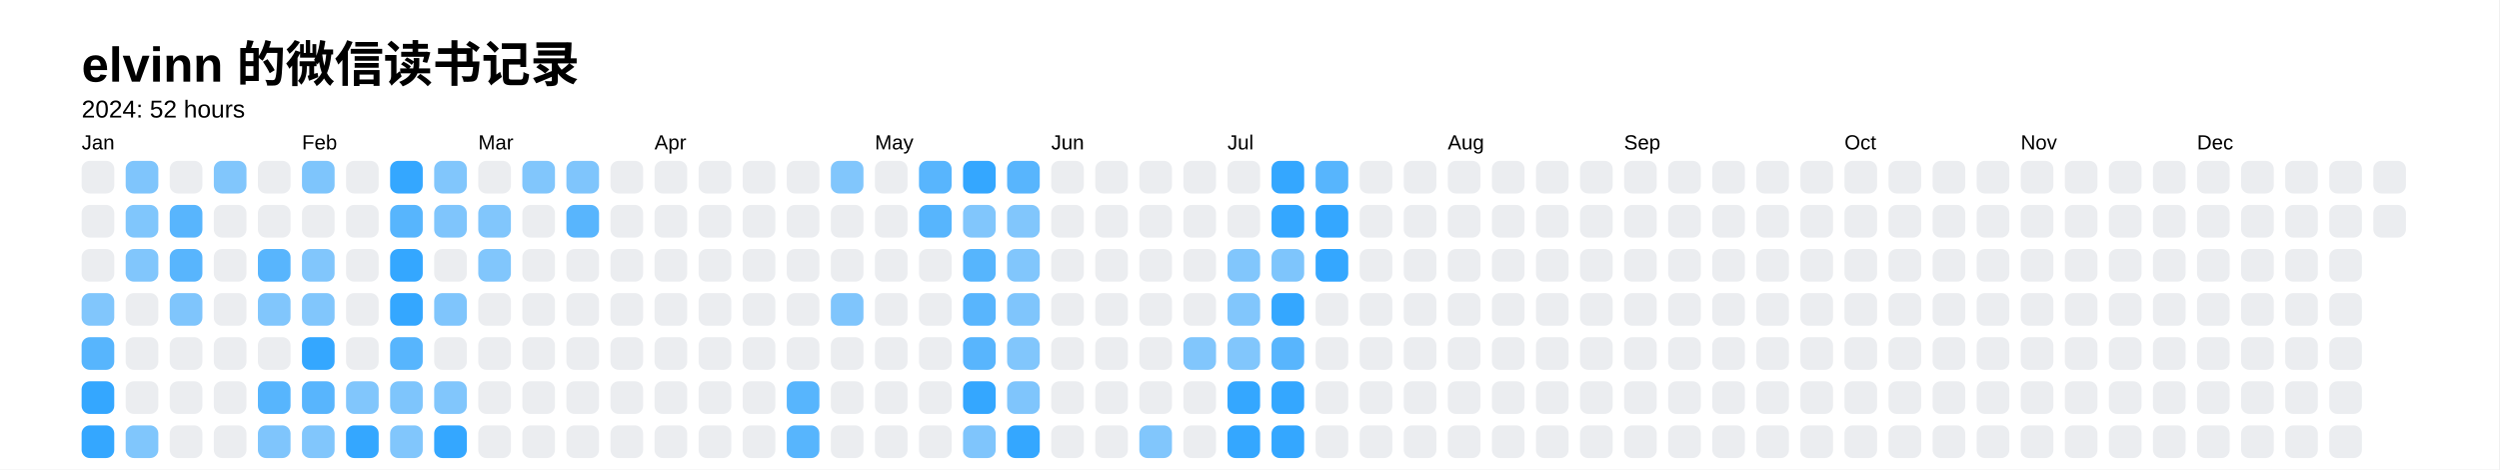
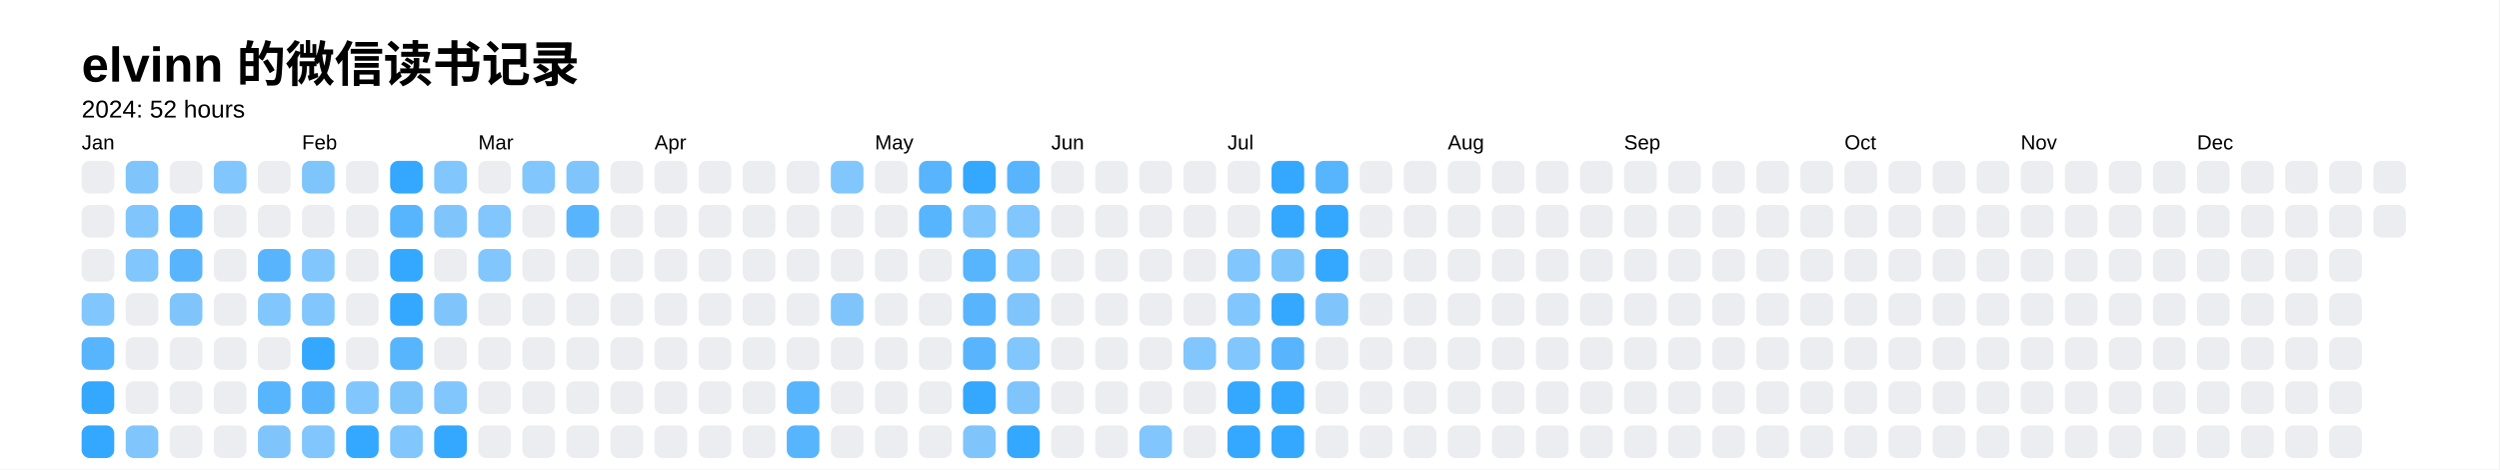
<svg xmlns="http://www.w3.org/2000/svg" baseProfile="full" height="57.5mm" version="1.1" viewBox="0,0,306.2,57.5" width="306.2mm">
  <defs />
  <rect fill="#FFFFFF" height="57.5" width="306.2" x="0" y="0" />
  <text fill="#000000" style="font-size:6px; font-family:Arial; font-weight:bold;" x="10" y="10">elvinn 的微信读书记录</text>
  <text fill="#000000" style="font-size:3px; font-family:Arial;" x="10" y="14.4">2024: 52 hours</text>
  <text fill="#000000" style="font-size:2.5px; font-family:Arial" x="10" y="18.3">Jan</text>
  <rect fill="#EBEDF0" height="4" rx="1" ry="1" width="4" x="10" y="19.7" />
  <rect fill="#EBEDF0" height="4" rx="1" ry="1" width="4" x="10" y="25.1" />
  <rect fill="#EBEDF0" height="4" rx="1" ry="1" width="4" x="10" y="30.5" />
  <rect fill="#81c6fc" height="4" rx="1" ry="1" width="4" x="10" y="35.9" />
  <rect fill="#57b5fd" height="4" rx="1" ry="1" width="4" x="10" y="41.3" />
  <rect fill="#34A7FF" height="4" rx="1" ry="1" width="4" x="10" y="46.7" />
  <rect fill="#34A7FF" height="4" rx="1" ry="1" width="4" x="10" y="52.1" />
  <rect fill="#7fc5fc" height="4" rx="1" ry="1" width="4" x="15.4" y="19.7" />
  <rect fill="#80c6fc" height="4" rx="1" ry="1" width="4" x="15.4" y="25.1" />
  <rect fill="#81c6fc" height="4" rx="1" ry="1" width="4" x="15.4" y="30.5" />
  <rect fill="#EBEDF0" height="4" rx="1" ry="1" width="4" x="15.4" y="35.9" />
  <rect fill="#EBEDF0" height="4" rx="1" ry="1" width="4" x="15.4" y="41.3" />
  <rect fill="#EBEDF0" height="4" rx="1" ry="1" width="4" x="15.4" y="46.7" />
  <rect fill="#80c6fc" height="4" rx="1" ry="1" width="4" x="15.4" y="52.1" />
  <rect fill="#EBEDF0" height="4" rx="1" ry="1" width="4" x="20.8" y="19.7" />
  <rect fill="#58b5fd" height="4" rx="1" ry="1" width="4" x="20.8" y="25.1" />
  <rect fill="#58b5fd" height="4" rx="1" ry="1" width="4" x="20.8" y="30.5" />
  <rect fill="#7fc5fc" height="4" rx="1" ry="1" width="4" x="20.8" y="35.9" />
  <rect fill="#EBEDF0" height="4" rx="1" ry="1" width="4" x="20.8" y="41.3" />
  <rect fill="#EBEDF0" height="4" rx="1" ry="1" width="4" x="20.8" y="46.7" />
  <rect fill="#EBEDF0" height="4" rx="1" ry="1" width="4" x="20.8" y="52.1" />
  <rect fill="#81c6fc" height="4" rx="1" ry="1" width="4" x="26.2" y="19.7" />
  <rect fill="#EBEDF0" height="4" rx="1" ry="1" width="4" x="26.2" y="25.1" />
  <rect fill="#EBEDF0" height="4" rx="1" ry="1" width="4" x="26.2" y="30.5" />
  <rect fill="#EBEDF0" height="4" rx="1" ry="1" width="4" x="26.2" y="35.9" />
  <rect fill="#EBEDF0" height="4" rx="1" ry="1" width="4" x="26.2" y="41.3" />
  <rect fill="#EBEDF0" height="4" rx="1" ry="1" width="4" x="26.2" y="46.7" />
  <rect fill="#EBEDF0" height="4" rx="1" ry="1" width="4" x="26.2" y="52.1" />
  <rect fill="#EBEDF0" height="4" rx="1" ry="1" width="4" x="31.6" y="19.7" />
  <rect fill="#EBEDF0" height="4" rx="1" ry="1" width="4" x="31.6" y="25.1" />
  <rect fill="#58b5fd" height="4" rx="1" ry="1" width="4" x="31.6" y="30.5" />
  <rect fill="#81c6fc" height="4" rx="1" ry="1" width="4" x="31.6" y="35.9" />
  <rect fill="#EBEDF0" height="4" rx="1" ry="1" width="4" x="31.6" y="41.3" />
  <rect fill="#57b5fd" height="4" rx="1" ry="1" width="4" x="31.6" y="46.7" />
  <rect fill="#7fc5fc" height="4" rx="1" ry="1" width="4" x="31.6" y="52.1" />
  <text fill="#000000" style="font-size:2.5px; font-family:Arial" x="37.0" y="18.3">Feb</text>
  <rect fill="#7ec5fc" height="4" rx="1" ry="1" width="4" x="37.0" y="19.7" />
  <rect fill="#EBEDF0" height="4" rx="1" ry="1" width="4" x="37.0" y="25.1" />
  <rect fill="#81c6fc" height="4" rx="1" ry="1" width="4" x="37.0" y="30.5" />
  <rect fill="#81c6fc" height="4" rx="1" ry="1" width="4" x="37.0" y="35.9" />
  <rect fill="#34A7FF" height="4" rx="1" ry="1" width="4" x="37.0" y="41.3" />
  <rect fill="#58b5fd" height="4" rx="1" ry="1" width="4" x="37.0" y="46.7" />
  <rect fill="#81c6fc" height="4" rx="1" ry="1" width="4" x="37.0" y="52.1" />
  <rect fill="#EBEDF0" height="4" rx="1" ry="1" width="4" x="42.4" y="19.7" />
  <rect fill="#EBEDF0" height="4" rx="1" ry="1" width="4" x="42.4" y="25.1" />
  <rect fill="#EBEDF0" height="4" rx="1" ry="1" width="4" x="42.4" y="30.5" />
  <rect fill="#EBEDF0" height="4" rx="1" ry="1" width="4" x="42.4" y="35.9" />
  <rect fill="#EBEDF0" height="4" rx="1" ry="1" width="4" x="42.4" y="41.3" />
  <rect fill="#81c6fc" height="4" rx="1" ry="1" width="4" x="42.4" y="46.7" />
  <rect fill="#34A7FF" height="4" rx="1" ry="1" width="4" x="42.4" y="52.1" />
  <rect fill="#34A7FF" height="4" rx="1" ry="1" width="4" x="47.8" y="19.7" />
  <rect fill="#57b5fd" height="4" rx="1" ry="1" width="4" x="47.8" y="25.1" />
  <rect fill="#34A7FF" height="4" rx="1" ry="1" width="4" x="47.8" y="30.5" />
  <rect fill="#34A7FF" height="4" rx="1" ry="1" width="4" x="47.8" y="35.9" />
  <rect fill="#57b5fd" height="4" rx="1" ry="1" width="4" x="47.8" y="41.3" />
  <rect fill="#7ec5fc" height="4" rx="1" ry="1" width="4" x="47.8" y="46.7" />
  <rect fill="#81c6fc" height="4" rx="1" ry="1" width="4" x="47.8" y="52.1" />
  <rect fill="#81c6fc" height="4" rx="1" ry="1" width="4" x="53.2" y="19.7" />
  <rect fill="#7fc5fc" height="4" rx="1" ry="1" width="4" x="53.2" y="25.1" />
  <rect fill="#EBEDF0" height="4" rx="1" ry="1" width="4" x="53.2" y="30.5" />
  <rect fill="#7fc5fc" height="4" rx="1" ry="1" width="4" x="53.2" y="35.9" />
  <rect fill="#EBEDF0" height="4" rx="1" ry="1" width="4" x="53.2" y="41.3" />
  <rect fill="#81c6fc" height="4" rx="1" ry="1" width="4" x="53.2" y="46.7" />
  <rect fill="#34A7FF" height="4" rx="1" ry="1" width="4" x="53.2" y="52.1" />
  <text fill="#000000" style="font-size:2.5px; font-family:Arial" x="58.6" y="18.3">Mar</text>
  <rect fill="#EBEDF0" height="4" rx="1" ry="1" width="4" x="58.6" y="19.7" />
  <rect fill="#81c6fc" height="4" rx="1" ry="1" width="4" x="58.6" y="25.1" />
  <rect fill="#81c6fc" height="4" rx="1" ry="1" width="4" x="58.6" y="30.5" />
  <rect fill="#EBEDF0" height="4" rx="1" ry="1" width="4" x="58.6" y="35.9" />
  <rect fill="#EBEDF0" height="4" rx="1" ry="1" width="4" x="58.6" y="41.3" />
  <rect fill="#EBEDF0" height="4" rx="1" ry="1" width="4" x="58.6" y="46.7" />
  <rect fill="#EBEDF0" height="4" rx="1" ry="1" width="4" x="58.6" y="52.1" />
  <rect fill="#81c6fc" height="4" rx="1" ry="1" width="4" x="64" y="19.7" />
  <rect fill="#EBEDF0" height="4" rx="1" ry="1" width="4" x="64" y="25.1" />
  <rect fill="#EBEDF0" height="4" rx="1" ry="1" width="4" x="64" y="30.5" />
  <rect fill="#EBEDF0" height="4" rx="1" ry="1" width="4" x="64" y="35.9" />
  <rect fill="#EBEDF0" height="4" rx="1" ry="1" width="4" x="64" y="41.3" />
  <rect fill="#EBEDF0" height="4" rx="1" ry="1" width="4" x="64" y="46.7" />
  <rect fill="#EBEDF0" height="4" rx="1" ry="1" width="4" x="64" y="52.1" />
  <rect fill="#7fc5fc" height="4" rx="1" ry="1" width="4" x="69.4" y="19.7" />
  <rect fill="#58b5fd" height="4" rx="1" ry="1" width="4" x="69.4" y="25.1" />
  <rect fill="#EBEDF0" height="4" rx="1" ry="1" width="4" x="69.4" y="30.5" />
  <rect fill="#EBEDF0" height="4" rx="1" ry="1" width="4" x="69.4" y="35.9" />
  <rect fill="#EBEDF0" height="4" rx="1" ry="1" width="4" x="69.4" y="41.3" />
  <rect fill="#EBEDF0" height="4" rx="1" ry="1" width="4" x="69.4" y="46.7" />
  <rect fill="#EBEDF0" height="4" rx="1" ry="1" width="4" x="69.4" y="52.1" />
  <rect fill="#EBEDF0" height="4" rx="1" ry="1" width="4" x="74.8" y="19.7" />
  <rect fill="#EBEDF0" height="4" rx="1" ry="1" width="4" x="74.8" y="25.1" />
  <rect fill="#EBEDF0" height="4" rx="1" ry="1" width="4" x="74.8" y="30.5" />
  <rect fill="#EBEDF0" height="4" rx="1" ry="1" width="4" x="74.8" y="35.9" />
  <rect fill="#EBEDF0" height="4" rx="1" ry="1" width="4" x="74.8" y="41.3" />
  <rect fill="#EBEDF0" height="4" rx="1" ry="1" width="4" x="74.8" y="46.7" />
  <rect fill="#EBEDF0" height="4" rx="1" ry="1" width="4" x="74.8" y="52.1" />
  <text fill="#000000" style="font-size:2.5px; font-family:Arial" x="80.2" y="18.3">Apr</text>
  <rect fill="#EBEDF0" height="4" rx="1" ry="1" width="4" x="80.2" y="19.7" />
  <rect fill="#EBEDF0" height="4" rx="1" ry="1" width="4" x="80.2" y="25.1" />
  <rect fill="#EBEDF0" height="4" rx="1" ry="1" width="4" x="80.2" y="30.5" />
  <rect fill="#EBEDF0" height="4" rx="1" ry="1" width="4" x="80.2" y="35.9" />
  <rect fill="#EBEDF0" height="4" rx="1" ry="1" width="4" x="80.2" y="41.3" />
  <rect fill="#EBEDF0" height="4" rx="1" ry="1" width="4" x="80.2" y="46.7" />
  <rect fill="#EBEDF0" height="4" rx="1" ry="1" width="4" x="80.2" y="52.1" />
  <rect fill="#EBEDF0" height="4" rx="1" ry="1" width="4" x="85.6" y="19.7" />
  <rect fill="#EBEDF0" height="4" rx="1" ry="1" width="4" x="85.6" y="25.1" />
  <rect fill="#EBEDF0" height="4" rx="1" ry="1" width="4" x="85.6" y="30.5" />
  <rect fill="#EBEDF0" height="4" rx="1" ry="1" width="4" x="85.6" y="35.9" />
  <rect fill="#EBEDF0" height="4" rx="1" ry="1" width="4" x="85.6" y="41.3" />
  <rect fill="#EBEDF0" height="4" rx="1" ry="1" width="4" x="85.6" y="46.7" />
  <rect fill="#EBEDF0" height="4" rx="1" ry="1" width="4" x="85.6" y="52.1" />
  <rect fill="#EBEDF0" height="4" rx="1" ry="1" width="4" x="91" y="19.7" />
  <rect fill="#EBEDF0" height="4" rx="1" ry="1" width="4" x="91" y="25.1" />
  <rect fill="#EBEDF0" height="4" rx="1" ry="1" width="4" x="91" y="30.5" />
  <rect fill="#EBEDF0" height="4" rx="1" ry="1" width="4" x="91" y="35.9" />
  <rect fill="#EBEDF0" height="4" rx="1" ry="1" width="4" x="91" y="41.3" />
  <rect fill="#EBEDF0" height="4" rx="1" ry="1" width="4" x="91" y="46.7" />
  <rect fill="#EBEDF0" height="4" rx="1" ry="1" width="4" x="91" y="52.1" />
  <rect fill="#EBEDF0" height="4" rx="1" ry="1" width="4" x="96.4" y="19.7" />
  <rect fill="#EBEDF0" height="4" rx="1" ry="1" width="4" x="96.4" y="25.1" />
  <rect fill="#EBEDF0" height="4" rx="1" ry="1" width="4" x="96.4" y="30.5" />
  <rect fill="#EBEDF0" height="4" rx="1" ry="1" width="4" x="96.4" y="35.9" />
  <rect fill="#EBEDF0" height="4" rx="1" ry="1" width="4" x="96.4" y="41.3" />
  <rect fill="#57b5fd" height="4" rx="1" ry="1" width="4" x="96.4" y="46.7" />
  <rect fill="#57b5fd" height="4" rx="1" ry="1" width="4" x="96.4" y="52.1" />
  <rect fill="#81c6fc" height="4" rx="1" ry="1" width="4" x="101.8" y="19.7" />
  <rect fill="#EBEDF0" height="4" rx="1" ry="1" width="4" x="101.8" y="25.1" />
  <rect fill="#EBEDF0" height="4" rx="1" ry="1" width="4" x="101.8" y="30.5" />
  <rect fill="#7fc5fc" height="4" rx="1" ry="1" width="4" x="101.8" y="35.9" />
  <rect fill="#EBEDF0" height="4" rx="1" ry="1" width="4" x="101.8" y="41.3" />
  <rect fill="#EBEDF0" height="4" rx="1" ry="1" width="4" x="101.8" y="46.7" />
  <rect fill="#EBEDF0" height="4" rx="1" ry="1" width="4" x="101.8" y="52.1" />
  <text fill="#000000" style="font-size:2.5px; font-family:Arial" x="107.2" y="18.3">May</text>
  <rect fill="#EBEDF0" height="4" rx="1" ry="1" width="4" x="107.2" y="19.7" />
  <rect fill="#EBEDF0" height="4" rx="1" ry="1" width="4" x="107.2" y="25.1" />
  <rect fill="#EBEDF0" height="4" rx="1" ry="1" width="4" x="107.2" y="30.5" />
  <rect fill="#EBEDF0" height="4" rx="1" ry="1" width="4" x="107.2" y="35.9" />
  <rect fill="#EBEDF0" height="4" rx="1" ry="1" width="4" x="107.2" y="41.3" />
  <rect fill="#EBEDF0" height="4" rx="1" ry="1" width="4" x="107.2" y="46.7" />
  <rect fill="#EBEDF0" height="4" rx="1" ry="1" width="4" x="107.2" y="52.1" />
  <rect fill="#58b5fd" height="4" rx="1" ry="1" width="4" x="112.6" y="19.7" />
  <rect fill="#57b5fd" height="4" rx="1" ry="1" width="4" x="112.6" y="25.1" />
  <rect fill="#EBEDF0" height="4" rx="1" ry="1" width="4" x="112.6" y="30.5" />
  <rect fill="#EBEDF0" height="4" rx="1" ry="1" width="4" x="112.6" y="35.9" />
  <rect fill="#EBEDF0" height="4" rx="1" ry="1" width="4" x="112.6" y="41.3" />
  <rect fill="#EBEDF0" height="4" rx="1" ry="1" width="4" x="112.6" y="46.7" />
  <rect fill="#EBEDF0" height="4" rx="1" ry="1" width="4" x="112.6" y="52.1" />
  <rect fill="#34A7FF" height="4" rx="1" ry="1" width="4" x="118" y="19.7" />
  <rect fill="#81c6fc" height="4" rx="1" ry="1" width="4" x="118" y="25.1" />
  <rect fill="#56b5fd" height="4" rx="1" ry="1" width="4" x="118" y="30.5" />
  <rect fill="#58b5fd" height="4" rx="1" ry="1" width="4" x="118" y="35.9" />
  <rect fill="#58b5fd" height="4" rx="1" ry="1" width="4" x="118" y="41.3" />
  <rect fill="#34A7FF" height="4" rx="1" ry="1" width="4" x="118" y="46.7" />
  <rect fill="#7fc5fc" height="4" rx="1" ry="1" width="4" x="118" y="52.1" />
  <rect fill="#58b5fd" height="4" rx="1" ry="1" width="4" x="123.4" y="19.7" />
  <rect fill="#81c6fc" height="4" rx="1" ry="1" width="4" x="123.4" y="25.1" />
  <rect fill="#81c6fc" height="4" rx="1" ry="1" width="4" x="123.4" y="30.5" />
  <rect fill="#7fc5fc" height="4" rx="1" ry="1" width="4" x="123.4" y="35.9" />
  <rect fill="#81c6fc" height="4" rx="1" ry="1" width="4" x="123.4" y="41.3" />
  <rect fill="#7fc5fc" height="4" rx="1" ry="1" width="4" x="123.4" y="46.7" />
  <rect fill="#34A7FF" height="4" rx="1" ry="1" width="4" x="123.4" y="52.1" />
  <text fill="#000000" style="font-size:2.5px; font-family:Arial" x="128.8" y="18.3">Jun</text>
  <rect fill="#EBEDF0" height="4" rx="1" ry="1" width="4" x="128.8" y="19.7" />
  <rect fill="#EBEDF0" height="4" rx="1" ry="1" width="4" x="128.8" y="25.1" />
  <rect fill="#EBEDF0" height="4" rx="1" ry="1" width="4" x="128.8" y="30.5" />
  <rect fill="#EBEDF0" height="4" rx="1" ry="1" width="4" x="128.8" y="35.9" />
  <rect fill="#EBEDF0" height="4" rx="1" ry="1" width="4" x="128.8" y="41.3" />
  <rect fill="#EBEDF0" height="4" rx="1" ry="1" width="4" x="128.8" y="46.7" />
  <rect fill="#EBEDF0" height="4" rx="1" ry="1" width="4" x="128.8" y="52.1" />
  <rect fill="#EBEDF0" height="4" rx="1" ry="1" width="4" x="134.2" y="19.7" />
  <rect fill="#EBEDF0" height="4" rx="1" ry="1" width="4" x="134.2" y="25.1" />
  <rect fill="#EBEDF0" height="4" rx="1" ry="1" width="4" x="134.2" y="30.5" />
  <rect fill="#EBEDF0" height="4" rx="1" ry="1" width="4" x="134.2" y="35.9" />
  <rect fill="#EBEDF0" height="4" rx="1" ry="1" width="4" x="134.2" y="41.3" />
  <rect fill="#EBEDF0" height="4" rx="1" ry="1" width="4" x="134.2" y="46.7" />
  <rect fill="#EBEDF0" height="4" rx="1" ry="1" width="4" x="134.2" y="52.1" />
  <rect fill="#EBEDF0" height="4" rx="1" ry="1" width="4" x="139.6" y="19.7" />
  <rect fill="#EBEDF0" height="4" rx="1" ry="1" width="4" x="139.6" y="25.1" />
  <rect fill="#EBEDF0" height="4" rx="1" ry="1" width="4" x="139.6" y="30.5" />
  <rect fill="#EBEDF0" height="4" rx="1" ry="1" width="4" x="139.6" y="35.9" />
  <rect fill="#EBEDF0" height="4" rx="1" ry="1" width="4" x="139.6" y="41.3" />
  <rect fill="#EBEDF0" height="4" rx="1" ry="1" width="4" x="139.6" y="46.7" />
  <rect fill="#81c6fc" height="4" rx="1" ry="1" width="4" x="139.6" y="52.1" />
  <rect fill="#EBEDF0" height="4" rx="1" ry="1" width="4" x="145" y="19.7" />
  <rect fill="#EBEDF0" height="4" rx="1" ry="1" width="4" x="145" y="25.1" />
  <rect fill="#EBEDF0" height="4" rx="1" ry="1" width="4" x="145" y="30.5" />
  <rect fill="#EBEDF0" height="4" rx="1" ry="1" width="4" x="145" y="35.9" />
  <rect fill="#81c6fc" height="4" rx="1" ry="1" width="4" x="145" y="41.3" />
  <rect fill="#EBEDF0" height="4" rx="1" ry="1" width="4" x="145" y="46.7" />
  <rect fill="#EBEDF0" height="4" rx="1" ry="1" width="4" x="145" y="52.1" />
  <text fill="#000000" style="font-size:2.5px; font-family:Arial" x="150.4" y="18.3">Jul</text>
  <rect fill="#EBEDF0" height="4" rx="1" ry="1" width="4" x="150.4" y="19.7" />
  <rect fill="#EBEDF0" height="4" rx="1" ry="1" width="4" x="150.4" y="25.1" />
  <rect fill="#81c6fc" height="4" rx="1" ry="1" width="4" x="150.4" y="30.5" />
  <rect fill="#81c6fc" height="4" rx="1" ry="1" width="4" x="150.4" y="35.9" />
  <rect fill="#81c6fc" height="4" rx="1" ry="1" width="4" x="150.4" y="41.3" />
  <rect fill="#34A7FF" height="4" rx="1" ry="1" width="4" x="150.4" y="46.7" />
  <rect fill="#34A7FF" height="4" rx="1" ry="1" width="4" x="150.4" y="52.1" />
  <rect fill="#34A7FF" height="4" rx="1" ry="1" width="4" x="155.8" y="19.7" />
  <rect fill="#34A7FF" height="4" rx="1" ry="1" width="4" x="155.8" y="25.1" />
  <rect fill="#7ec5fc" height="4" rx="1" ry="1" width="4" x="155.8" y="30.5" />
  <rect fill="#34A7FF" height="4" rx="1" ry="1" width="4" x="155.8" y="35.9" />
  <rect fill="#58b5fd" height="4" rx="1" ry="1" width="4" x="155.8" y="41.3" />
  <rect fill="#34A7FF" height="4" rx="1" ry="1" width="4" x="155.8" y="46.7" />
  <rect fill="#34A7FF" height="4" rx="1" ry="1" width="4" x="155.8" y="52.1" />
  <rect fill="#57b5fd" height="4" rx="1" ry="1" width="4" x="161.2" y="19.7" />
  <rect fill="#34A7FF" height="4" rx="1" ry="1" width="4" x="161.2" y="25.1" />
  <rect fill="#34A7FF" height="4" rx="1" ry="1" width="4" x="161.2" y="30.5" />
-   <rect fill="#EBEDF0" height="4" rx="1" ry="1" width="4" x="161.2" y="35.9" />
+   <rect fill="#7fc5fc" height="4" rx="1" ry="1" width="4" x="161.2" y="35.9" />
  <rect fill="#EBEDF0" height="4" rx="1" ry="1" width="4" x="161.2" y="41.3" />
  <rect fill="#EBEDF0" height="4" rx="1" ry="1" width="4" x="161.2" y="46.7" />
  <rect fill="#EBEDF0" height="4" rx="1" ry="1" width="4" x="161.2" y="52.1" />
  <rect fill="#EBEDF0" height="4" rx="1" ry="1" width="4" x="166.6" y="19.7" />
  <rect fill="#EBEDF0" height="4" rx="1" ry="1" width="4" x="166.6" y="25.1" />
  <rect fill="#EBEDF0" height="4" rx="1" ry="1" width="4" x="166.6" y="30.5" />
  <rect fill="#EBEDF0" height="4" rx="1" ry="1" width="4" x="166.6" y="35.9" />
  <rect fill="#EBEDF0" height="4" rx="1" ry="1" width="4" x="166.6" y="41.3" />
  <rect fill="#EBEDF0" height="4" rx="1" ry="1" width="4" x="166.6" y="46.7" />
  <rect fill="#EBEDF0" height="4" rx="1" ry="1" width="4" x="166.6" y="52.1" />
  <rect fill="#EBEDF0" height="4" rx="1" ry="1" width="4" x="172" y="19.7" />
  <rect fill="#EBEDF0" height="4" rx="1" ry="1" width="4" x="172" y="25.1" />
  <rect fill="#EBEDF0" height="4" rx="1" ry="1" width="4" x="172" y="30.5" />
  <rect fill="#EBEDF0" height="4" rx="1" ry="1" width="4" x="172" y="35.9" />
  <rect fill="#EBEDF0" height="4" rx="1" ry="1" width="4" x="172" y="41.3" />
  <rect fill="#EBEDF0" height="4" rx="1" ry="1" width="4" x="172" y="46.7" />
  <rect fill="#EBEDF0" height="4" rx="1" ry="1" width="4" x="172" y="52.1" />
  <text fill="#000000" style="font-size:2.5px; font-family:Arial" x="177.4" y="18.3">Aug</text>
  <rect fill="#EBEDF0" height="4" rx="1" ry="1" width="4" x="177.4" y="19.7" />
  <rect fill="#EBEDF0" height="4" rx="1" ry="1" width="4" x="177.4" y="25.1" />
  <rect fill="#EBEDF0" height="4" rx="1" ry="1" width="4" x="177.4" y="30.5" />
  <rect fill="#EBEDF0" height="4" rx="1" ry="1" width="4" x="177.4" y="35.9" />
  <rect fill="#EBEDF0" height="4" rx="1" ry="1" width="4" x="177.4" y="41.3" />
  <rect fill="#EBEDF0" height="4" rx="1" ry="1" width="4" x="177.4" y="46.7" />
  <rect fill="#EBEDF0" height="4" rx="1" ry="1" width="4" x="177.4" y="52.1" />
  <rect fill="#EBEDF0" height="4" rx="1" ry="1" width="4" x="182.8" y="19.7" />
  <rect fill="#EBEDF0" height="4" rx="1" ry="1" width="4" x="182.8" y="25.1" />
  <rect fill="#EBEDF0" height="4" rx="1" ry="1" width="4" x="182.8" y="30.5" />
  <rect fill="#EBEDF0" height="4" rx="1" ry="1" width="4" x="182.8" y="35.9" />
  <rect fill="#EBEDF0" height="4" rx="1" ry="1" width="4" x="182.8" y="41.3" />
  <rect fill="#EBEDF0" height="4" rx="1" ry="1" width="4" x="182.8" y="46.7" />
  <rect fill="#EBEDF0" height="4" rx="1" ry="1" width="4" x="182.8" y="52.1" />
  <rect fill="#EBEDF0" height="4" rx="1" ry="1" width="4" x="188.2" y="19.7" />
  <rect fill="#EBEDF0" height="4" rx="1" ry="1" width="4" x="188.2" y="25.1" />
  <rect fill="#EBEDF0" height="4" rx="1" ry="1" width="4" x="188.2" y="30.5" />
  <rect fill="#EBEDF0" height="4" rx="1" ry="1" width="4" x="188.2" y="35.9" />
  <rect fill="#EBEDF0" height="4" rx="1" ry="1" width="4" x="188.2" y="41.3" />
  <rect fill="#EBEDF0" height="4" rx="1" ry="1" width="4" x="188.2" y="46.7" />
  <rect fill="#EBEDF0" height="4" rx="1" ry="1" width="4" x="188.2" y="52.1" />
  <rect fill="#EBEDF0" height="4" rx="1" ry="1" width="4" x="193.6" y="19.7" />
  <rect fill="#EBEDF0" height="4" rx="1" ry="1" width="4" x="193.6" y="25.1" />
  <rect fill="#EBEDF0" height="4" rx="1" ry="1" width="4" x="193.6" y="30.5" />
  <rect fill="#EBEDF0" height="4" rx="1" ry="1" width="4" x="193.6" y="35.9" />
  <rect fill="#EBEDF0" height="4" rx="1" ry="1" width="4" x="193.6" y="41.3" />
  <rect fill="#EBEDF0" height="4" rx="1" ry="1" width="4" x="193.6" y="46.7" />
  <rect fill="#EBEDF0" height="4" rx="1" ry="1" width="4" x="193.6" y="52.1" />
  <text fill="#000000" style="font-size:2.5px; font-family:Arial" x="199" y="18.3">Sep</text>
  <rect fill="#EBEDF0" height="4" rx="1" ry="1" width="4" x="199" y="19.7" />
  <rect fill="#EBEDF0" height="4" rx="1" ry="1" width="4" x="199" y="25.1" />
  <rect fill="#EBEDF0" height="4" rx="1" ry="1" width="4" x="199" y="30.5" />
  <rect fill="#EBEDF0" height="4" rx="1" ry="1" width="4" x="199" y="35.9" />
  <rect fill="#EBEDF0" height="4" rx="1" ry="1" width="4" x="199" y="41.3" />
  <rect fill="#EBEDF0" height="4" rx="1" ry="1" width="4" x="199" y="46.7" />
  <rect fill="#EBEDF0" height="4" rx="1" ry="1" width="4" x="199" y="52.1" />
  <rect fill="#EBEDF0" height="4" rx="1" ry="1" width="4" x="204.4" y="19.7" />
  <rect fill="#EBEDF0" height="4" rx="1" ry="1" width="4" x="204.4" y="25.1" />
  <rect fill="#EBEDF0" height="4" rx="1" ry="1" width="4" x="204.4" y="30.5" />
  <rect fill="#EBEDF0" height="4" rx="1" ry="1" width="4" x="204.4" y="35.9" />
  <rect fill="#EBEDF0" height="4" rx="1" ry="1" width="4" x="204.4" y="41.3" />
  <rect fill="#EBEDF0" height="4" rx="1" ry="1" width="4" x="204.4" y="46.7" />
  <rect fill="#EBEDF0" height="4" rx="1" ry="1" width="4" x="204.4" y="52.1" />
  <rect fill="#EBEDF0" height="4" rx="1" ry="1" width="4" x="209.8" y="19.7" />
  <rect fill="#EBEDF0" height="4" rx="1" ry="1" width="4" x="209.8" y="25.1" />
  <rect fill="#EBEDF0" height="4" rx="1" ry="1" width="4" x="209.8" y="30.5" />
  <rect fill="#EBEDF0" height="4" rx="1" ry="1" width="4" x="209.8" y="35.9" />
  <rect fill="#EBEDF0" height="4" rx="1" ry="1" width="4" x="209.8" y="41.3" />
  <rect fill="#EBEDF0" height="4" rx="1" ry="1" width="4" x="209.8" y="46.7" />
  <rect fill="#EBEDF0" height="4" rx="1" ry="1" width="4" x="209.8" y="52.1" />
  <rect fill="#EBEDF0" height="4" rx="1" ry="1" width="4" x="215.2" y="19.7" />
  <rect fill="#EBEDF0" height="4" rx="1" ry="1" width="4" x="215.2" y="25.1" />
  <rect fill="#EBEDF0" height="4" rx="1" ry="1" width="4" x="215.2" y="30.5" />
  <rect fill="#EBEDF0" height="4" rx="1" ry="1" width="4" x="215.2" y="35.9" />
  <rect fill="#EBEDF0" height="4" rx="1" ry="1" width="4" x="215.2" y="41.3" />
  <rect fill="#EBEDF0" height="4" rx="1" ry="1" width="4" x="215.2" y="46.7" />
  <rect fill="#EBEDF0" height="4" rx="1" ry="1" width="4" x="215.2" y="52.1" />
  <rect fill="#EBEDF0" height="4" rx="1" ry="1" width="4" x="220.6" y="19.7" />
  <rect fill="#EBEDF0" height="4" rx="1" ry="1" width="4" x="220.6" y="25.1" />
  <rect fill="#EBEDF0" height="4" rx="1" ry="1" width="4" x="220.6" y="30.5" />
  <rect fill="#EBEDF0" height="4" rx="1" ry="1" width="4" x="220.6" y="35.9" />
  <rect fill="#EBEDF0" height="4" rx="1" ry="1" width="4" x="220.6" y="41.3" />
  <rect fill="#EBEDF0" height="4" rx="1" ry="1" width="4" x="220.6" y="46.7" />
  <rect fill="#EBEDF0" height="4" rx="1" ry="1" width="4" x="220.6" y="52.1" />
  <text fill="#000000" style="font-size:2.5px; font-family:Arial" x="226" y="18.3">Oct</text>
  <rect fill="#EBEDF0" height="4" rx="1" ry="1" width="4" x="226" y="19.7" />
  <rect fill="#EBEDF0" height="4" rx="1" ry="1" width="4" x="226" y="25.1" />
  <rect fill="#EBEDF0" height="4" rx="1" ry="1" width="4" x="226" y="30.5" />
  <rect fill="#EBEDF0" height="4" rx="1" ry="1" width="4" x="226" y="35.9" />
  <rect fill="#EBEDF0" height="4" rx="1" ry="1" width="4" x="226" y="41.3" />
  <rect fill="#EBEDF0" height="4" rx="1" ry="1" width="4" x="226" y="46.7" />
  <rect fill="#EBEDF0" height="4" rx="1" ry="1" width="4" x="226" y="52.1" />
  <rect fill="#EBEDF0" height="4" rx="1" ry="1" width="4" x="231.4" y="19.7" />
  <rect fill="#EBEDF0" height="4" rx="1" ry="1" width="4" x="231.4" y="25.1" />
  <rect fill="#EBEDF0" height="4" rx="1" ry="1" width="4" x="231.4" y="30.5" />
  <rect fill="#EBEDF0" height="4" rx="1" ry="1" width="4" x="231.4" y="35.9" />
  <rect fill="#EBEDF0" height="4" rx="1" ry="1" width="4" x="231.4" y="41.3" />
  <rect fill="#EBEDF0" height="4" rx="1" ry="1" width="4" x="231.4" y="46.7" />
  <rect fill="#EBEDF0" height="4" rx="1" ry="1" width="4" x="231.4" y="52.1" />
  <rect fill="#EBEDF0" height="4" rx="1" ry="1" width="4" x="236.8" y="19.7" />
  <rect fill="#EBEDF0" height="4" rx="1" ry="1" width="4" x="236.8" y="25.1" />
  <rect fill="#EBEDF0" height="4" rx="1" ry="1" width="4" x="236.8" y="30.5" />
  <rect fill="#EBEDF0" height="4" rx="1" ry="1" width="4" x="236.8" y="35.9" />
  <rect fill="#EBEDF0" height="4" rx="1" ry="1" width="4" x="236.8" y="41.3" />
  <rect fill="#EBEDF0" height="4" rx="1" ry="1" width="4" x="236.8" y="46.7" />
  <rect fill="#EBEDF0" height="4" rx="1" ry="1" width="4" x="236.8" y="52.1" />
  <rect fill="#EBEDF0" height="4" rx="1" ry="1" width="4" x="242.2" y="19.7" />
  <rect fill="#EBEDF0" height="4" rx="1" ry="1" width="4" x="242.2" y="25.1" />
  <rect fill="#EBEDF0" height="4" rx="1" ry="1" width="4" x="242.2" y="30.5" />
  <rect fill="#EBEDF0" height="4" rx="1" ry="1" width="4" x="242.2" y="35.9" />
  <rect fill="#EBEDF0" height="4" rx="1" ry="1" width="4" x="242.2" y="41.3" />
  <rect fill="#EBEDF0" height="4" rx="1" ry="1" width="4" x="242.2" y="46.7" />
  <rect fill="#EBEDF0" height="4" rx="1" ry="1" width="4" x="242.2" y="52.1" />
  <text fill="#000000" style="font-size:2.5px; font-family:Arial" x="247.6" y="18.3">Nov</text>
  <rect fill="#EBEDF0" height="4" rx="1" ry="1" width="4" x="247.6" y="19.7" />
  <rect fill="#EBEDF0" height="4" rx="1" ry="1" width="4" x="247.6" y="25.1" />
  <rect fill="#EBEDF0" height="4" rx="1" ry="1" width="4" x="247.6" y="30.5" />
  <rect fill="#EBEDF0" height="4" rx="1" ry="1" width="4" x="247.6" y="35.9" />
  <rect fill="#EBEDF0" height="4" rx="1" ry="1" width="4" x="247.6" y="41.3" />
  <rect fill="#EBEDF0" height="4" rx="1" ry="1" width="4" x="247.6" y="46.7" />
  <rect fill="#EBEDF0" height="4" rx="1" ry="1" width="4" x="247.6" y="52.1" />
  <rect fill="#EBEDF0" height="4" rx="1" ry="1" width="4" x="253" y="19.7" />
  <rect fill="#EBEDF0" height="4" rx="1" ry="1" width="4" x="253" y="25.1" />
  <rect fill="#EBEDF0" height="4" rx="1" ry="1" width="4" x="253" y="30.5" />
  <rect fill="#EBEDF0" height="4" rx="1" ry="1" width="4" x="253" y="35.9" />
  <rect fill="#EBEDF0" height="4" rx="1" ry="1" width="4" x="253" y="41.3" />
  <rect fill="#EBEDF0" height="4" rx="1" ry="1" width="4" x="253" y="46.7" />
  <rect fill="#EBEDF0" height="4" rx="1" ry="1" width="4" x="253" y="52.1" />
  <rect fill="#EBEDF0" height="4" rx="1" ry="1" width="4" x="258.4" y="19.7" />
  <rect fill="#EBEDF0" height="4" rx="1" ry="1" width="4" x="258.4" y="25.1" />
  <rect fill="#EBEDF0" height="4" rx="1" ry="1" width="4" x="258.4" y="30.5" />
  <rect fill="#EBEDF0" height="4" rx="1" ry="1" width="4" x="258.4" y="35.9" />
  <rect fill="#EBEDF0" height="4" rx="1" ry="1" width="4" x="258.4" y="41.3" />
  <rect fill="#EBEDF0" height="4" rx="1" ry="1" width="4" x="258.4" y="46.7" />
  <rect fill="#EBEDF0" height="4" rx="1" ry="1" width="4" x="258.4" y="52.1" />
  <rect fill="#EBEDF0" height="4" rx="1" ry="1" width="4" x="263.8" y="19.7" />
  <rect fill="#EBEDF0" height="4" rx="1" ry="1" width="4" x="263.8" y="25.1" />
  <rect fill="#EBEDF0" height="4" rx="1" ry="1" width="4" x="263.8" y="30.5" />
  <rect fill="#EBEDF0" height="4" rx="1" ry="1" width="4" x="263.8" y="35.9" />
  <rect fill="#EBEDF0" height="4" rx="1" ry="1" width="4" x="263.8" y="41.3" />
  <rect fill="#EBEDF0" height="4" rx="1" ry="1" width="4" x="263.8" y="46.7" />
  <rect fill="#EBEDF0" height="4" rx="1" ry="1" width="4" x="263.8" y="52.1" />
  <text fill="#000000" style="font-size:2.5px; font-family:Arial" x="269.2" y="18.3">Dec</text>
  <rect fill="#EBEDF0" height="4" rx="1" ry="1" width="4" x="269.2" y="19.7" />
  <rect fill="#EBEDF0" height="4" rx="1" ry="1" width="4" x="269.2" y="25.1" />
  <rect fill="#EBEDF0" height="4" rx="1" ry="1" width="4" x="269.2" y="30.5" />
  <rect fill="#EBEDF0" height="4" rx="1" ry="1" width="4" x="269.2" y="35.9" />
  <rect fill="#EBEDF0" height="4" rx="1" ry="1" width="4" x="269.2" y="41.3" />
  <rect fill="#EBEDF0" height="4" rx="1" ry="1" width="4" x="269.2" y="46.7" />
  <rect fill="#EBEDF0" height="4" rx="1" ry="1" width="4" x="269.2" y="52.1" />
  <rect fill="#EBEDF0" height="4" rx="1" ry="1" width="4" x="274.6" y="19.7" />
  <rect fill="#EBEDF0" height="4" rx="1" ry="1" width="4" x="274.6" y="25.1" />
  <rect fill="#EBEDF0" height="4" rx="1" ry="1" width="4" x="274.6" y="30.5" />
  <rect fill="#EBEDF0" height="4" rx="1" ry="1" width="4" x="274.6" y="35.9" />
  <rect fill="#EBEDF0" height="4" rx="1" ry="1" width="4" x="274.6" y="41.3" />
  <rect fill="#EBEDF0" height="4" rx="1" ry="1" width="4" x="274.6" y="46.7" />
  <rect fill="#EBEDF0" height="4" rx="1" ry="1" width="4" x="274.6" y="52.1" />
  <rect fill="#EBEDF0" height="4" rx="1" ry="1" width="4" x="280" y="19.7" />
  <rect fill="#EBEDF0" height="4" rx="1" ry="1" width="4" x="280" y="25.1" />
  <rect fill="#EBEDF0" height="4" rx="1" ry="1" width="4" x="280" y="30.5" />
  <rect fill="#EBEDF0" height="4" rx="1" ry="1" width="4" x="280" y="35.9" />
  <rect fill="#EBEDF0" height="4" rx="1" ry="1" width="4" x="280" y="41.3" />
  <rect fill="#EBEDF0" height="4" rx="1" ry="1" width="4" x="280" y="46.7" />
  <rect fill="#EBEDF0" height="4" rx="1" ry="1" width="4" x="280" y="52.1" />
  <rect fill="#EBEDF0" height="4" rx="1" ry="1" width="4" x="285.4" y="19.7" />
  <rect fill="#EBEDF0" height="4" rx="1" ry="1" width="4" x="285.4" y="25.1" />
  <rect fill="#EBEDF0" height="4" rx="1" ry="1" width="4" x="285.4" y="30.5" />
  <rect fill="#EBEDF0" height="4" rx="1" ry="1" width="4" x="285.4" y="35.9" />
  <rect fill="#EBEDF0" height="4" rx="1" ry="1" width="4" x="285.4" y="41.3" />
  <rect fill="#EBEDF0" height="4" rx="1" ry="1" width="4" x="285.4" y="46.7" />
  <rect fill="#EBEDF0" height="4" rx="1" ry="1" width="4" x="285.4" y="52.1" />
  <rect fill="#EBEDF0" height="4" rx="1" ry="1" width="4" x="290.8" y="19.7" />
  <rect fill="#EBEDF0" height="4" rx="1" ry="1" width="4" x="290.8" y="25.1" />
</svg>
